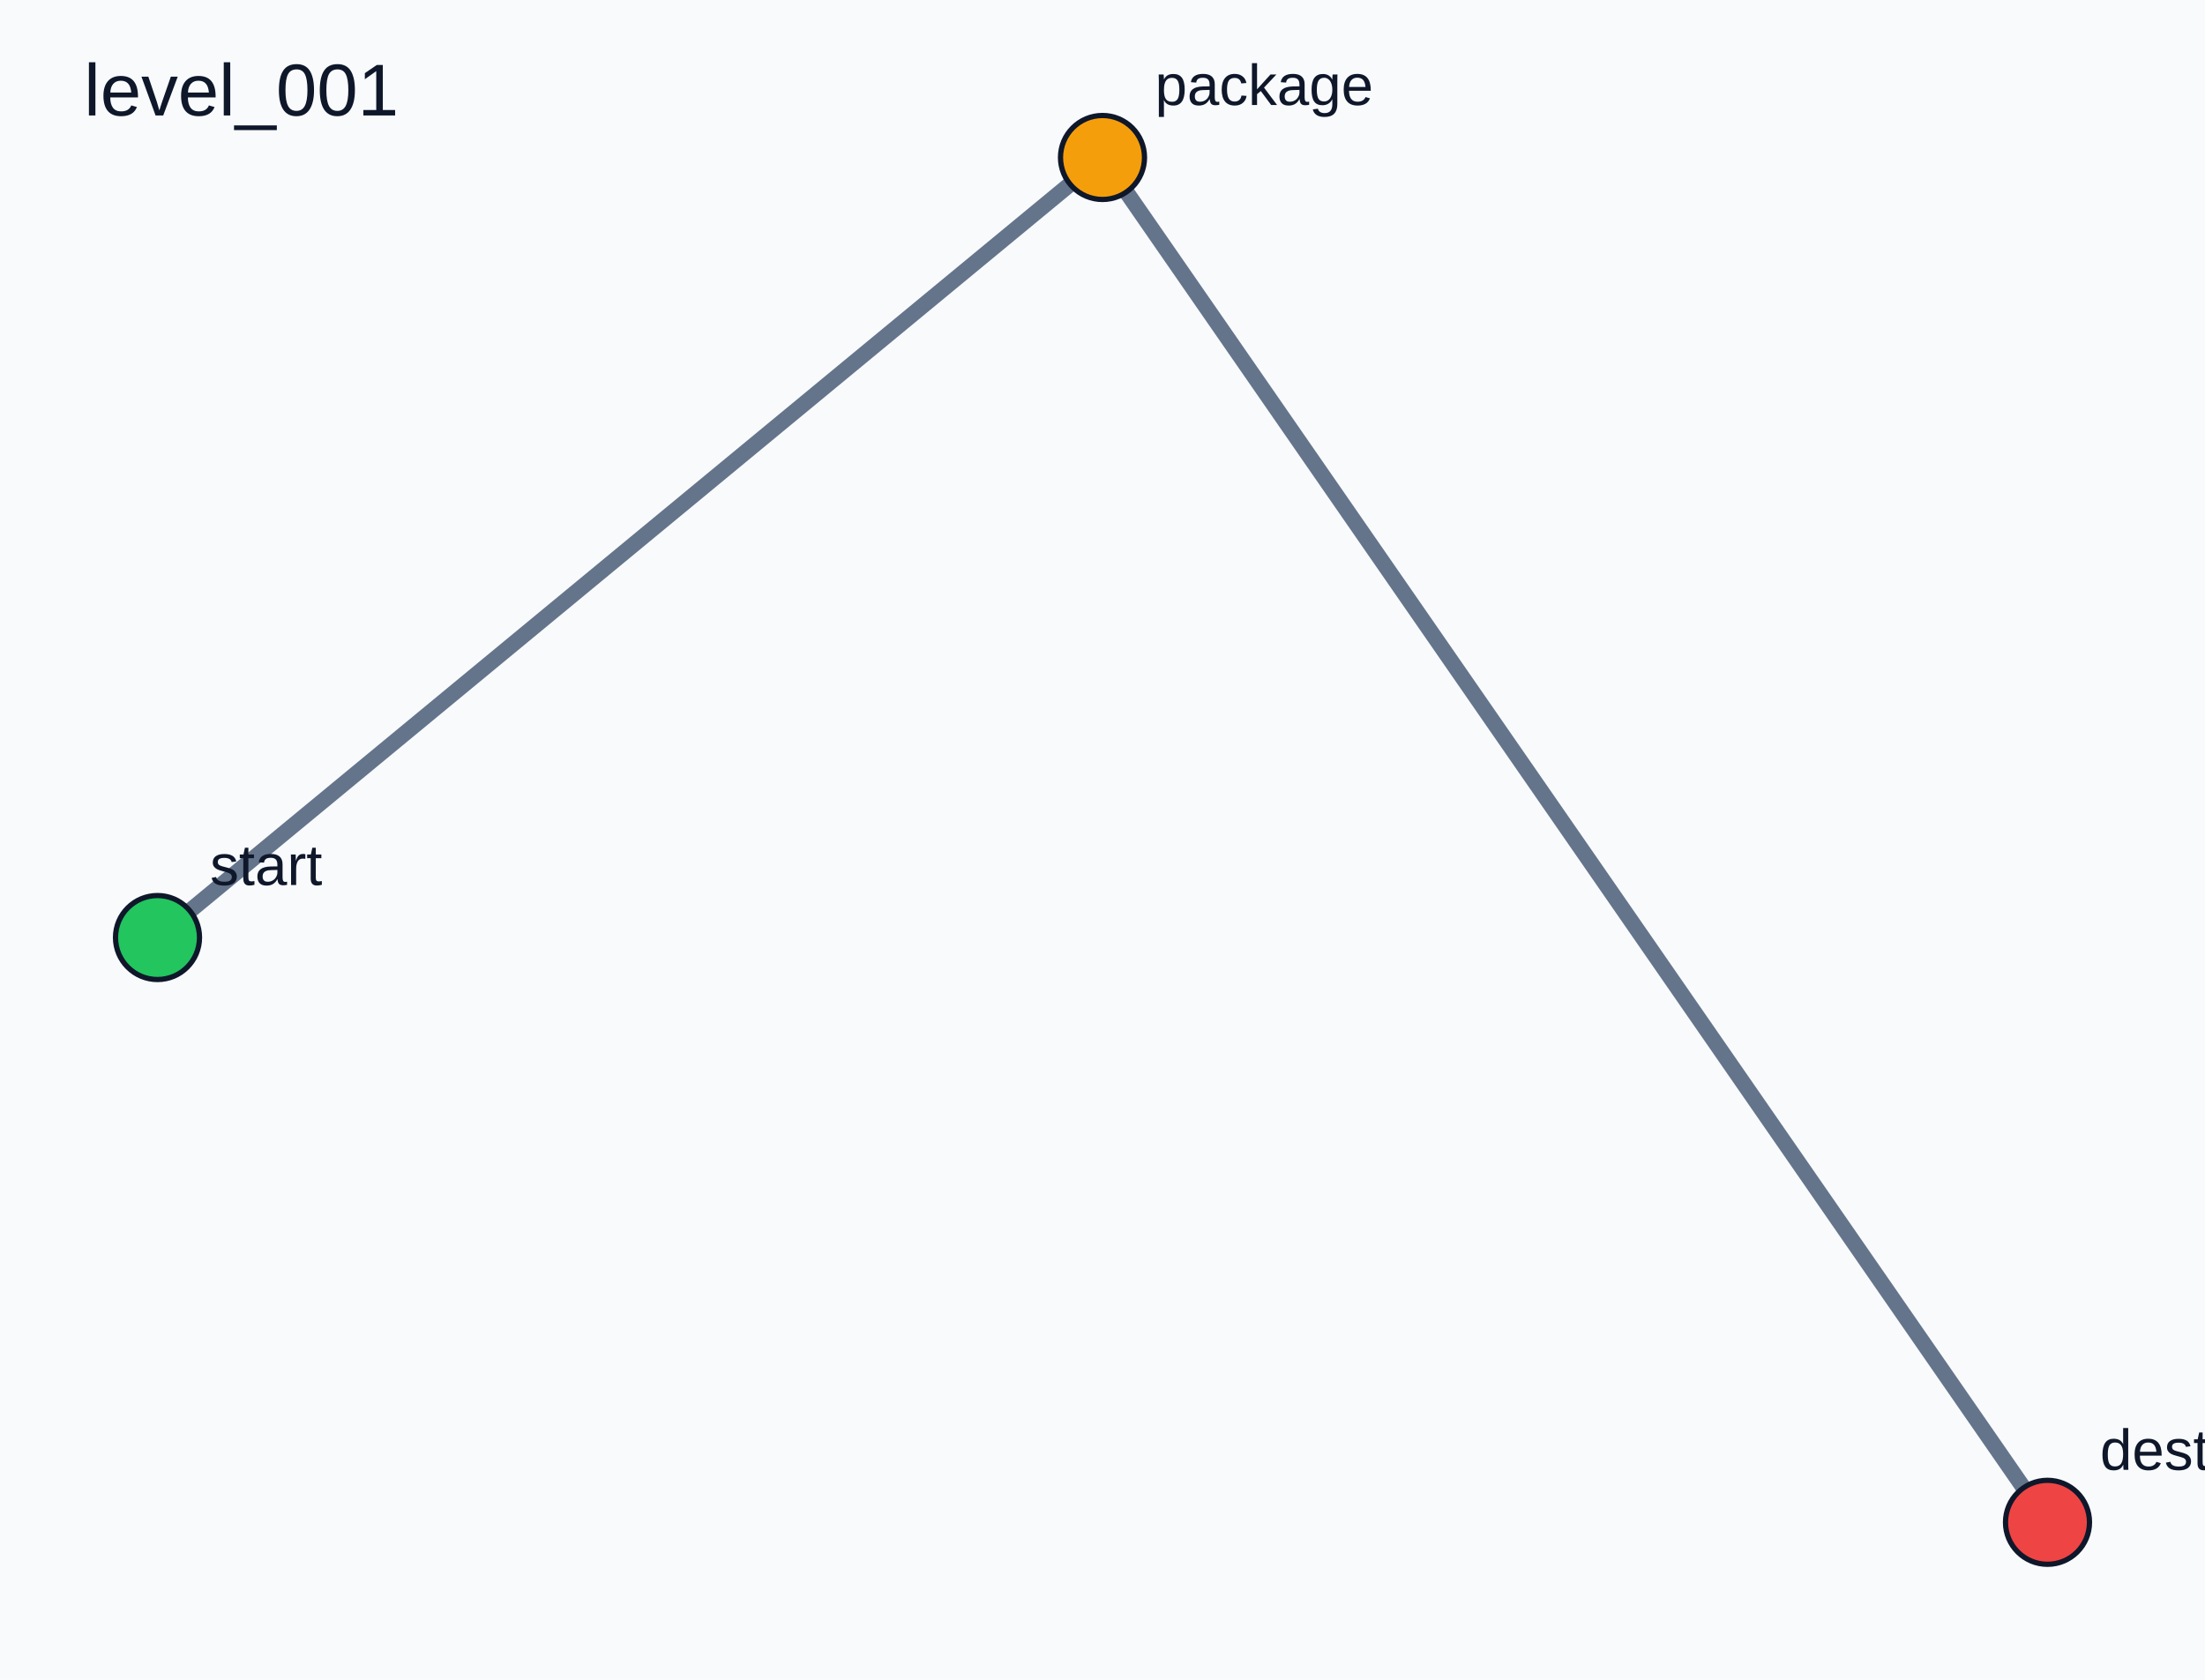
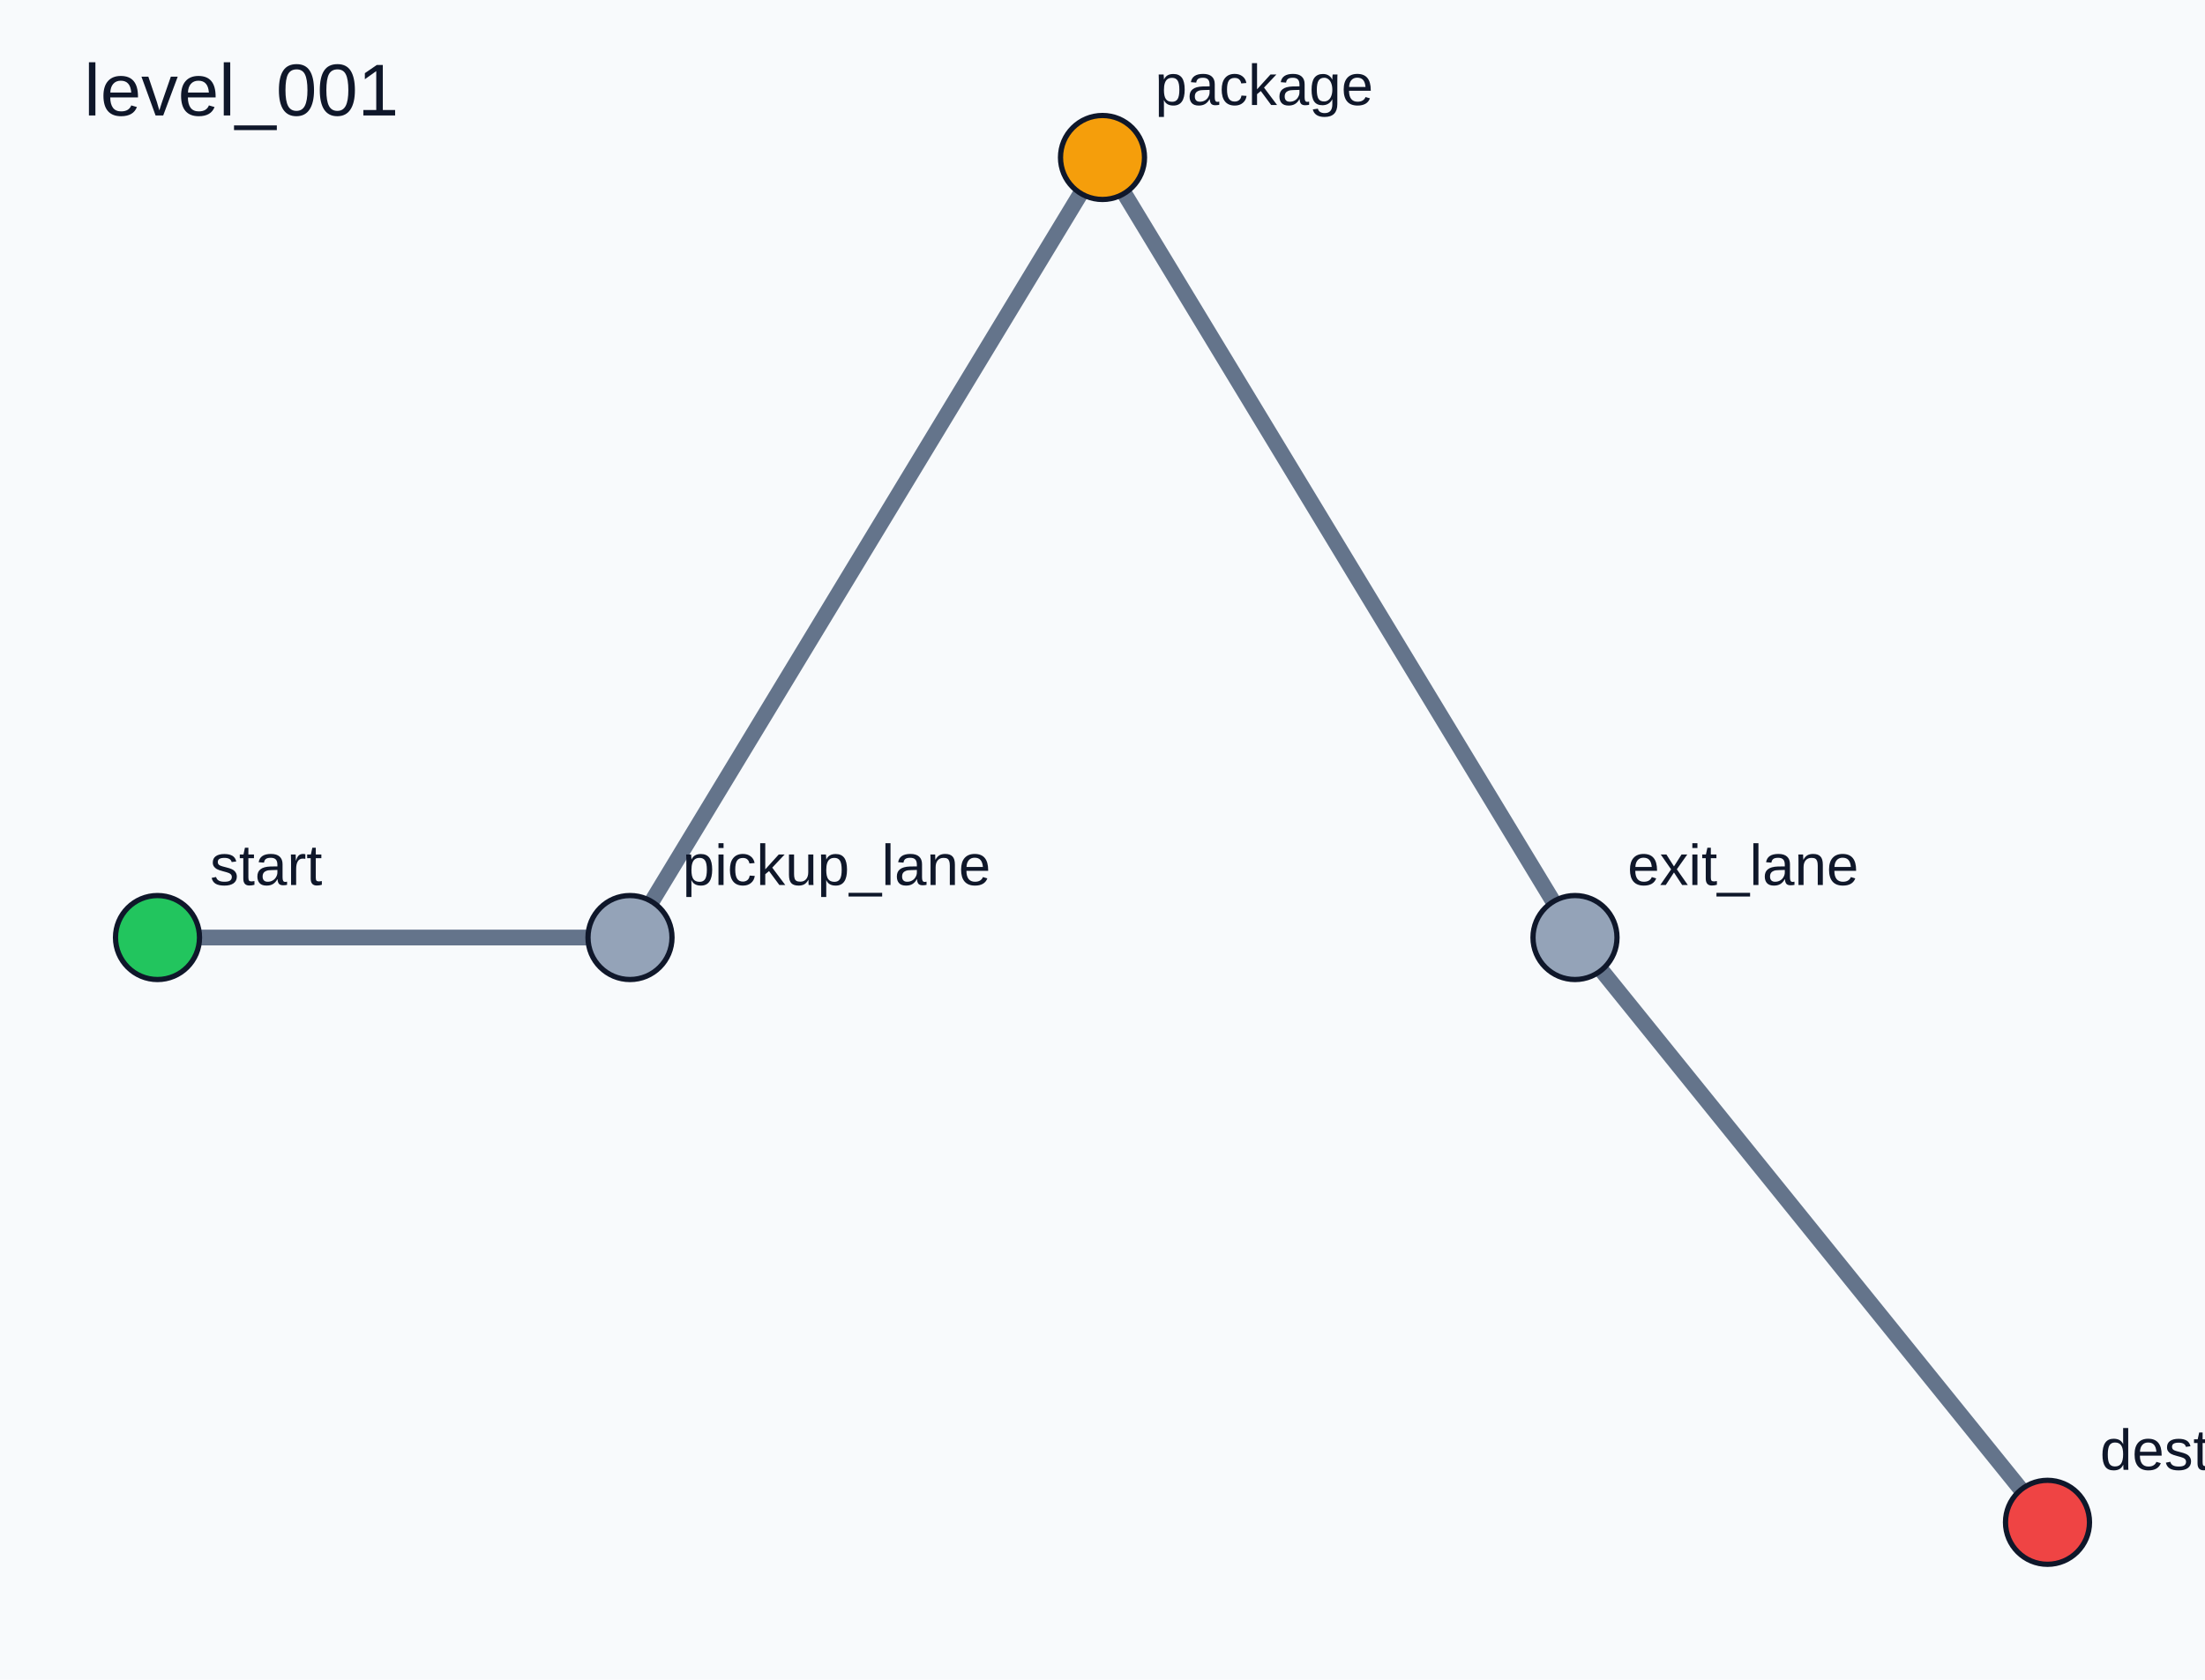
<svg xmlns="http://www.w3.org/2000/svg" width="420" height="320" viewBox="0 0 420 320">
  <rect width="100%" height="100%" fill="#f8fafc" />
  <text x="16" y="22" font-family="Arial" font-size="14" fill="#0f172a">level_001</text>
-   <line x1="30.0" y1="178.6" x2="210.0" y2="30.0" stroke="#64748b" stroke-width="3" />
-   <line x1="210.0" y1="30.0" x2="390.0" y2="290.0" stroke="#64748b" stroke-width="3" />
+   <line x1="30.0" y1="178.6" x2="120.0" y2="178.6" stroke="#64748b" stroke-width="3" />
+   <line x1="120.0" y1="178.6" x2="210.0" y2="30.0" stroke="#64748b" stroke-width="3" />
+   <line x1="210.0" y1="30.0" x2="300.0" y2="178.6" stroke="#64748b" stroke-width="3" />
+   <line x1="300.0" y1="178.6" x2="390.0" y2="290.0" stroke="#64748b" stroke-width="3" />
  <circle cx="30.0" cy="178.6" r="8" fill="#22c55e" stroke="#0f172a" stroke-width="1" />
  <text x="40.0" y="168.6" font-family="Arial" font-size="11" fill="#0f172a">start</text>
+   <circle cx="120.0" cy="178.6" r="8" fill="#94a3b8" stroke="#0f172a" stroke-width="1" />
+   <text x="130.0" y="168.6" font-family="Arial" font-size="11" fill="#0f172a">pickup_lane</text>
  <circle cx="210.0" cy="30.0" r="8" fill="#f59e0b" stroke="#0f172a" stroke-width="1" />
  <text x="220.0" y="20.0" font-family="Arial" font-size="11" fill="#0f172a">package</text>
+   <circle cx="300.0" cy="178.6" r="8" fill="#94a3b8" stroke="#0f172a" stroke-width="1" />
+   <text x="310.0" y="168.6" font-family="Arial" font-size="11" fill="#0f172a">exit_lane</text>
  <circle cx="390.0" cy="290.0" r="8" fill="#ef4444" stroke="#0f172a" stroke-width="1" />
  <text x="400.0" y="280.0" font-family="Arial" font-size="11" fill="#0f172a">destination</text>
</svg>
